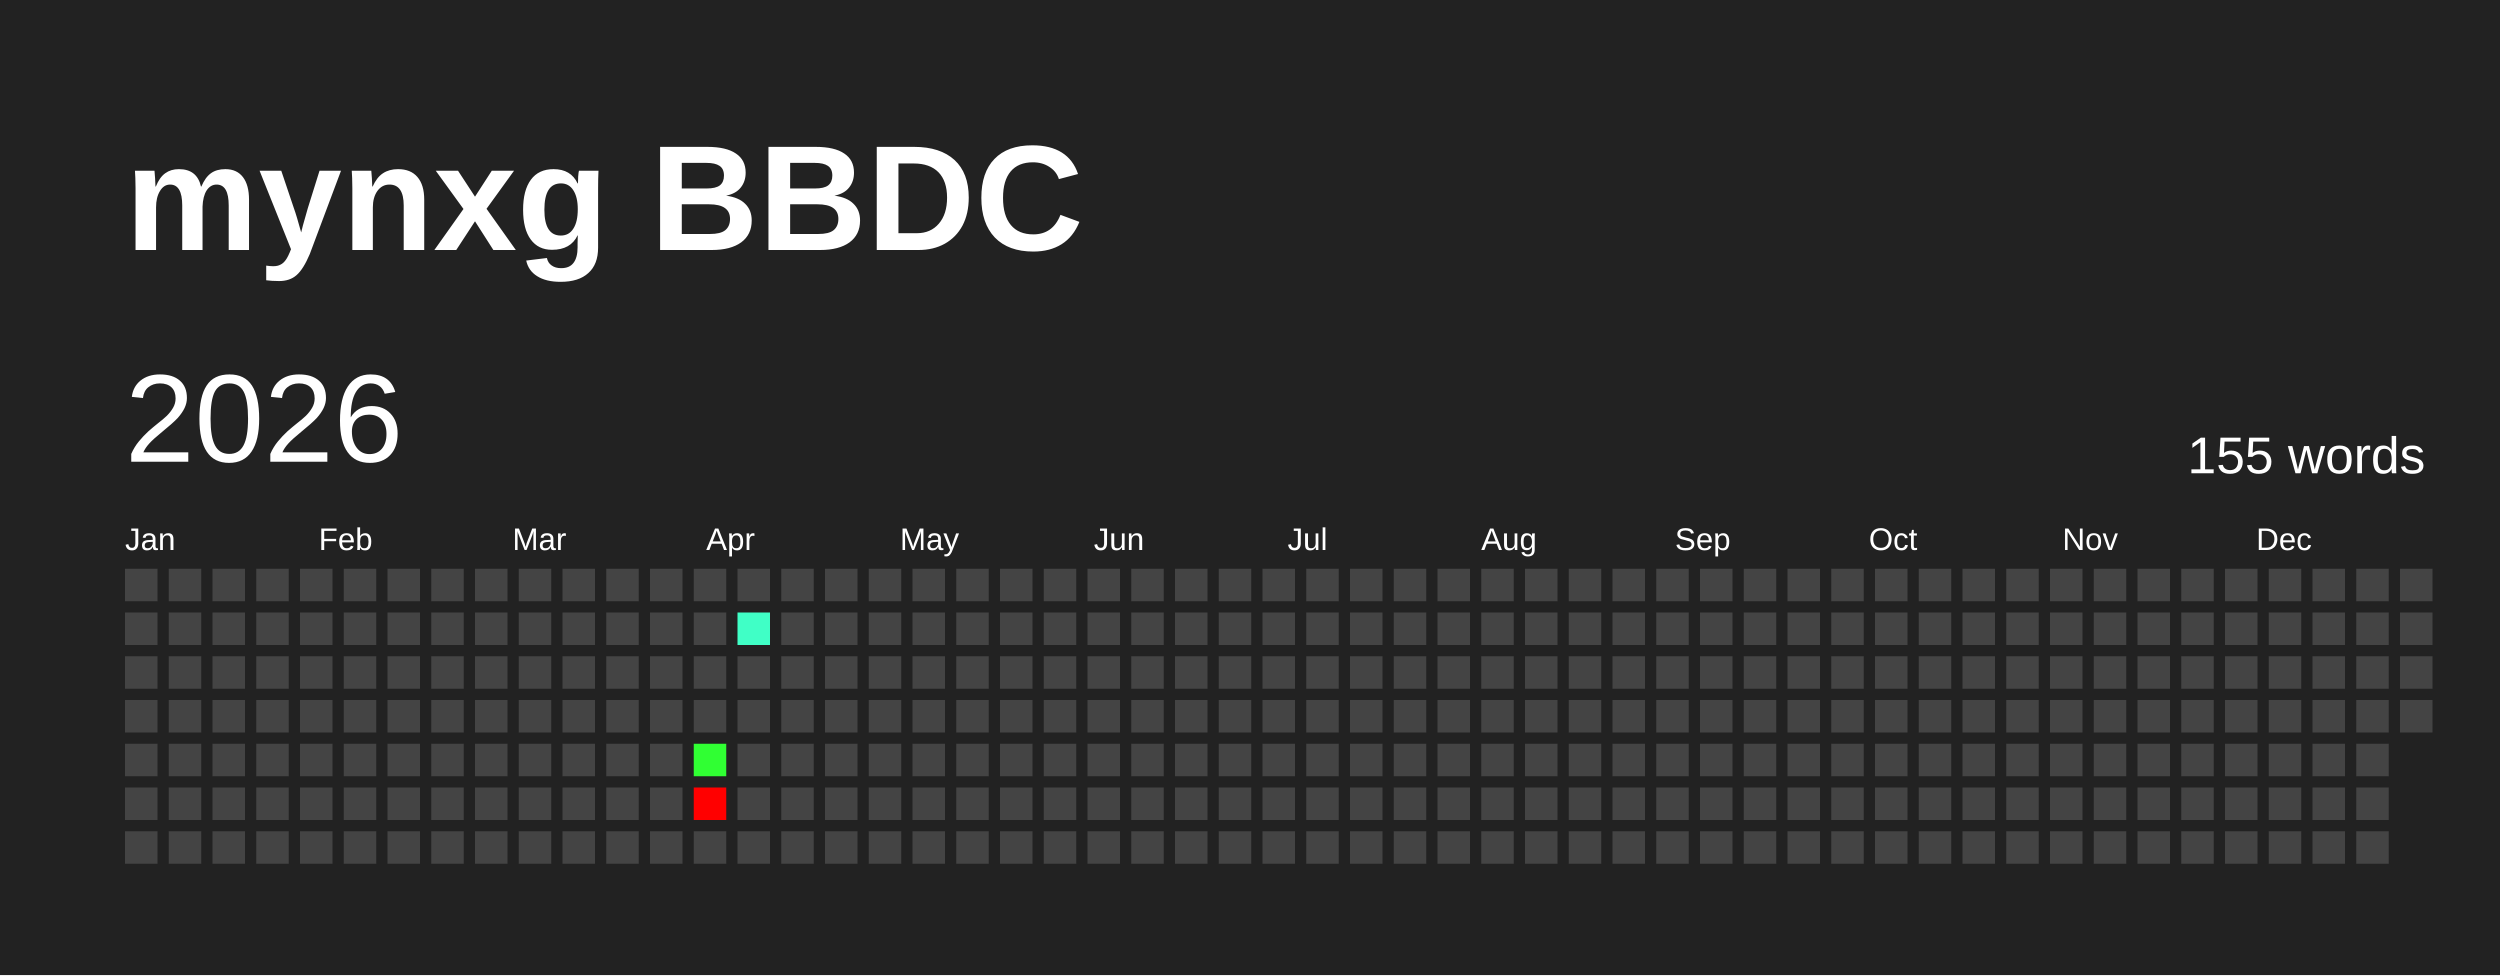
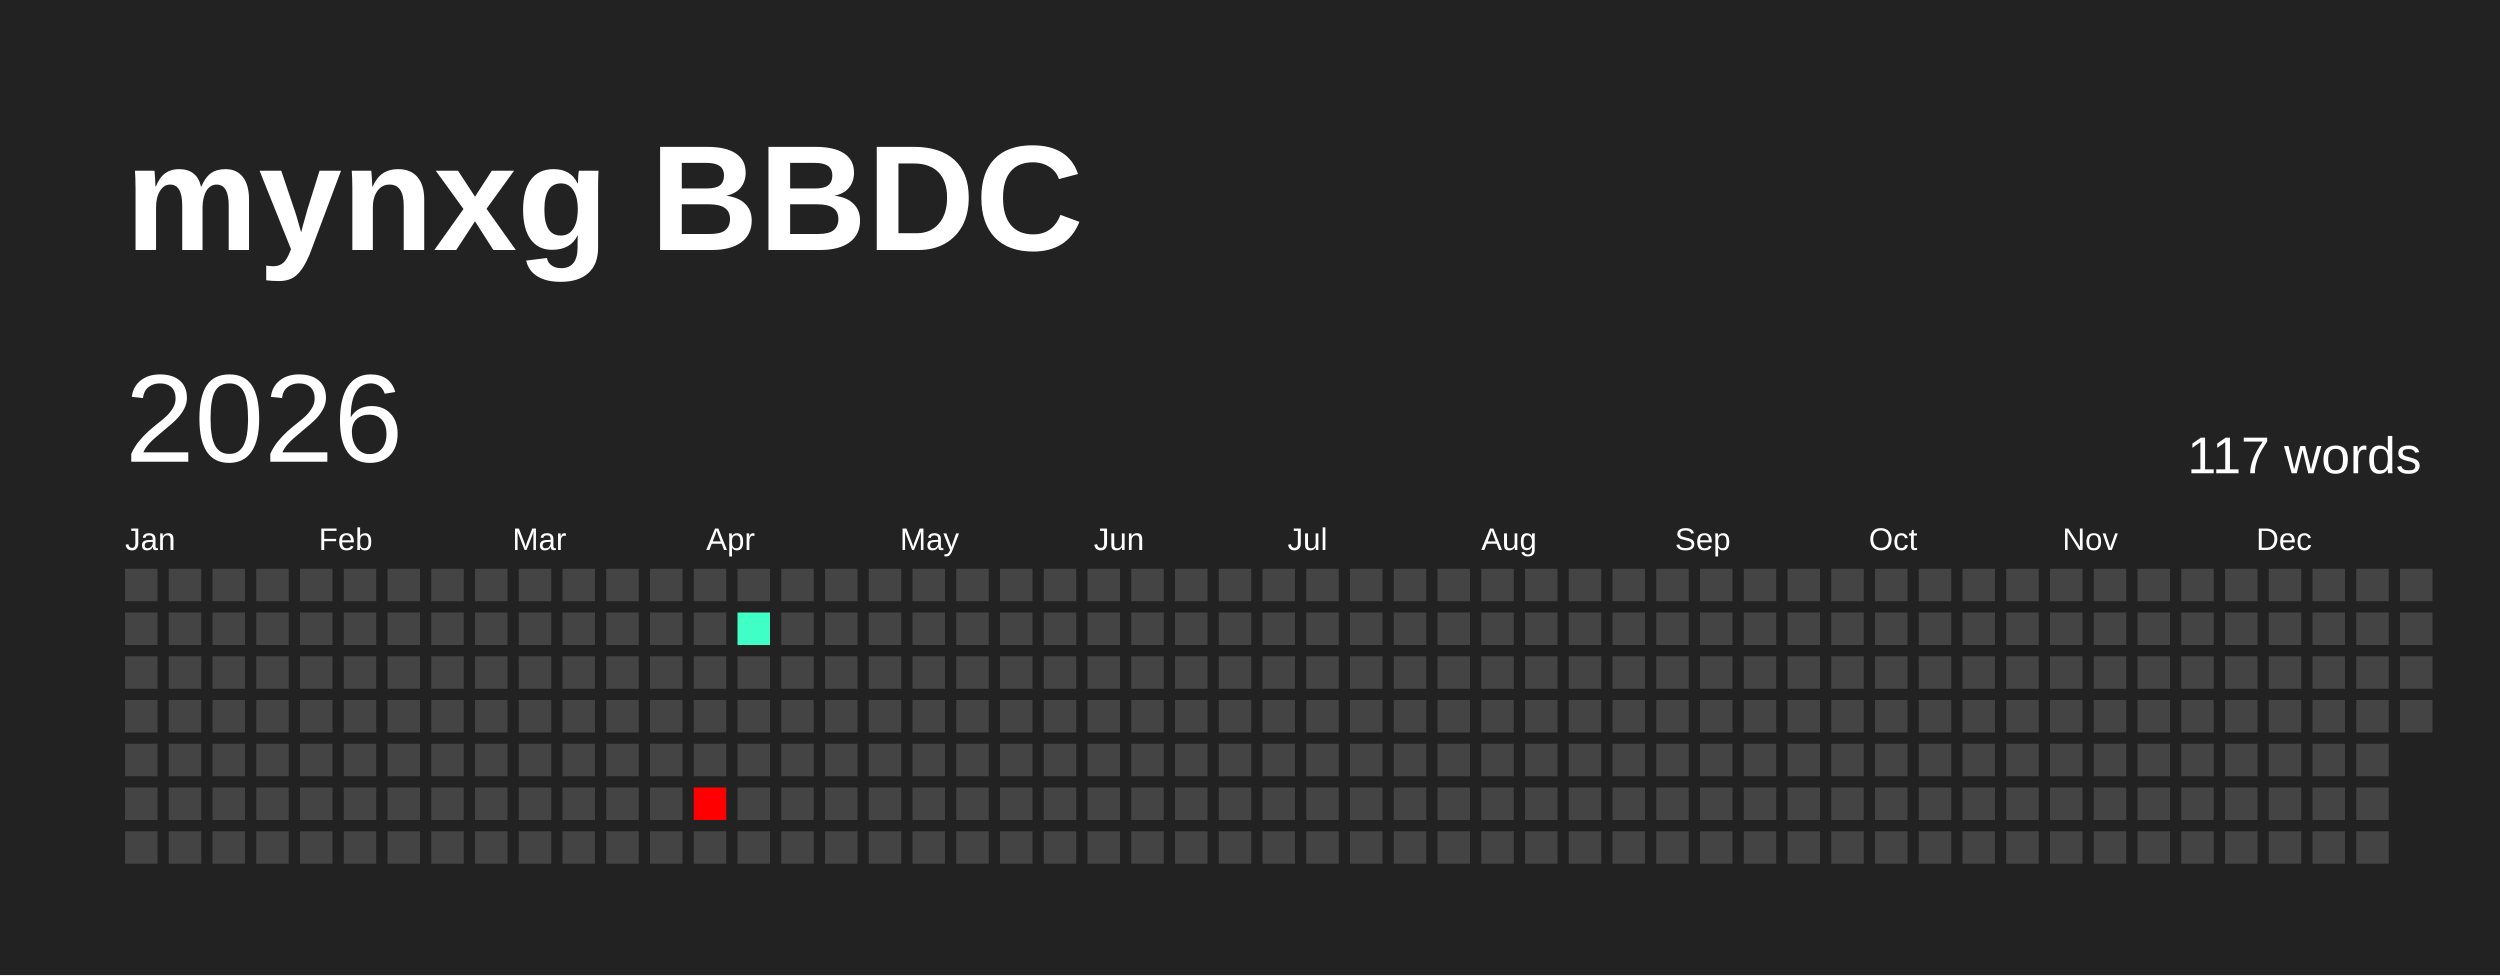
<svg xmlns="http://www.w3.org/2000/svg" baseProfile="full" height="78mm" version="1.1" viewBox="0,0,200,78" width="200mm">
  <defs />
  <rect fill="#222222" height="78" width="200" x="0" y="0" />
  <text fill="#FFFFFF" style="font-size:12px; font-family:Arial; font-weight:bold;" x="10" y="20">mynxg BBDC</text>
  <text dominant-baseline="hanging" fill="#FFFFFF" style="font-size:10.0px; font-family:Arial;" x="10" y="30">2026</text>
-   <text dominant-baseline="hanging" fill="#FFFFFF" style="font-size:4.125px; font-family:Arial;" x="175" y="35">155 words</text>
+   <text dominant-baseline="hanging" fill="#FFFFFF" style="font-size:4.125px; font-family:Arial;" x="175" y="35">117 words</text>
  <text fill="#FFFFFF" style="font-size:2.5px; font-family:Arial" x="10.0" y="44">Jan</text>
  <text fill="#FFFFFF" style="font-size:2.5px; font-family:Arial" x="25.5" y="44">Feb</text>
  <text fill="#FFFFFF" style="font-size:2.5px; font-family:Arial" x="41.0" y="44">Mar</text>
  <text fill="#FFFFFF" style="font-size:2.5px; font-family:Arial" x="56.5" y="44">Apr</text>
  <text fill="#FFFFFF" style="font-size:2.5px; font-family:Arial" x="72.0" y="44">May</text>
  <text fill="#FFFFFF" style="font-size:2.5px; font-family:Arial" x="87.5" y="44">Jun</text>
  <text fill="#FFFFFF" style="font-size:2.5px; font-family:Arial" x="103.0" y="44">Jul</text>
  <text fill="#FFFFFF" style="font-size:2.5px; font-family:Arial" x="118.5" y="44">Aug</text>
  <text fill="#FFFFFF" style="font-size:2.5px; font-family:Arial" x="134.0" y="44">Sep</text>
  <text fill="#FFFFFF" style="font-size:2.5px; font-family:Arial" x="149.5" y="44">Oct</text>
  <text fill="#FFFFFF" style="font-size:2.5px; font-family:Arial" x="165.0" y="44">Nov</text>
  <text fill="#FFFFFF" style="font-size:2.5px; font-family:Arial" x="180.5" y="44">Dec</text>
  <rect fill="#444444" height="2.6" width="2.6" x="10.0" y="45.5" />
  <rect fill="#444444" height="2.6" width="2.6" x="10.0" y="49.0" />
  <rect fill="#444444" height="2.6" width="2.6" x="10.0" y="52.5" />
  <rect fill="#444444" height="2.6" width="2.6" x="10.0" y="56.0" />
  <rect fill="#444444" height="2.6" width="2.6" x="10.0" y="59.5" />
  <rect fill="#444444" height="2.6" width="2.6" x="10.0" y="63.0" />
  <rect fill="#444444" height="2.6" width="2.6" x="10.0" y="66.5" />
  <rect fill="#444444" height="2.6" width="2.6" x="13.5" y="45.5" />
  <rect fill="#444444" height="2.6" width="2.6" x="13.5" y="49.0" />
  <rect fill="#444444" height="2.6" width="2.6" x="13.5" y="52.5" />
  <rect fill="#444444" height="2.6" width="2.6" x="13.5" y="56.0" />
  <rect fill="#444444" height="2.6" width="2.6" x="13.5" y="59.5" />
  <rect fill="#444444" height="2.6" width="2.6" x="13.5" y="63.0" />
  <rect fill="#444444" height="2.6" width="2.6" x="13.5" y="66.5" />
  <rect fill="#444444" height="2.6" width="2.6" x="17.0" y="45.5" />
  <rect fill="#444444" height="2.6" width="2.6" x="17.0" y="49.0" />
  <rect fill="#444444" height="2.6" width="2.6" x="17.0" y="52.5" />
  <rect fill="#444444" height="2.6" width="2.6" x="17.0" y="56.0" />
  <rect fill="#444444" height="2.6" width="2.6" x="17.0" y="59.5" />
  <rect fill="#444444" height="2.6" width="2.6" x="17.0" y="63.0" />
  <rect fill="#444444" height="2.6" width="2.6" x="17.0" y="66.5" />
  <rect fill="#444444" height="2.6" width="2.6" x="20.5" y="45.5" />
  <rect fill="#444444" height="2.6" width="2.6" x="20.5" y="49.0" />
  <rect fill="#444444" height="2.6" width="2.6" x="20.5" y="52.5" />
  <rect fill="#444444" height="2.6" width="2.6" x="20.5" y="56.0" />
  <rect fill="#444444" height="2.6" width="2.6" x="20.5" y="59.5" />
  <rect fill="#444444" height="2.6" width="2.6" x="20.5" y="63.0" />
  <rect fill="#444444" height="2.6" width="2.6" x="20.5" y="66.5" />
  <rect fill="#444444" height="2.6" width="2.6" x="24.0" y="45.5" />
  <rect fill="#444444" height="2.6" width="2.6" x="24.0" y="49.0" />
  <rect fill="#444444" height="2.6" width="2.6" x="24.0" y="52.5" />
  <rect fill="#444444" height="2.6" width="2.6" x="24.0" y="56.0" />
  <rect fill="#444444" height="2.6" width="2.6" x="24.0" y="59.5" />
  <rect fill="#444444" height="2.6" width="2.6" x="24.0" y="63.0" />
  <rect fill="#444444" height="2.6" width="2.6" x="24.0" y="66.5" />
  <rect fill="#444444" height="2.6" width="2.6" x="27.5" y="45.5" />
  <rect fill="#444444" height="2.6" width="2.6" x="27.5" y="49.0" />
  <rect fill="#444444" height="2.6" width="2.6" x="27.5" y="52.5" />
  <rect fill="#444444" height="2.6" width="2.6" x="27.5" y="56.0" />
  <rect fill="#444444" height="2.6" width="2.6" x="27.5" y="59.5" />
  <rect fill="#444444" height="2.6" width="2.6" x="27.5" y="63.0" />
  <rect fill="#444444" height="2.6" width="2.6" x="27.5" y="66.5" />
  <rect fill="#444444" height="2.6" width="2.6" x="31.0" y="45.5" />
  <rect fill="#444444" height="2.6" width="2.6" x="31.0" y="49.0" />
  <rect fill="#444444" height="2.6" width="2.6" x="31.0" y="52.5" />
  <rect fill="#444444" height="2.6" width="2.6" x="31.0" y="56.0" />
  <rect fill="#444444" height="2.6" width="2.6" x="31.0" y="59.5" />
  <rect fill="#444444" height="2.6" width="2.6" x="31.0" y="63.0" />
  <rect fill="#444444" height="2.6" width="2.6" x="31.0" y="66.5" />
  <rect fill="#444444" height="2.6" width="2.6" x="34.5" y="45.5" />
  <rect fill="#444444" height="2.6" width="2.6" x="34.5" y="49.0" />
  <rect fill="#444444" height="2.6" width="2.6" x="34.5" y="52.5" />
  <rect fill="#444444" height="2.6" width="2.6" x="34.5" y="56.0" />
  <rect fill="#444444" height="2.6" width="2.6" x="34.5" y="59.5" />
  <rect fill="#444444" height="2.6" width="2.6" x="34.5" y="63.0" />
  <rect fill="#444444" height="2.6" width="2.6" x="34.5" y="66.5" />
  <rect fill="#444444" height="2.6" width="2.6" x="38.0" y="45.5" />
  <rect fill="#444444" height="2.6" width="2.6" x="38.0" y="49.0" />
  <rect fill="#444444" height="2.6" width="2.6" x="38.0" y="52.5" />
  <rect fill="#444444" height="2.6" width="2.6" x="38.0" y="56.0" />
  <rect fill="#444444" height="2.6" width="2.6" x="38.0" y="59.5" />
  <rect fill="#444444" height="2.6" width="2.6" x="38.0" y="63.0" />
  <rect fill="#444444" height="2.6" width="2.6" x="38.0" y="66.5" />
  <rect fill="#444444" height="2.6" width="2.6" x="41.5" y="45.5" />
  <rect fill="#444444" height="2.6" width="2.6" x="41.5" y="49.0" />
  <rect fill="#444444" height="2.6" width="2.6" x="41.5" y="52.5" />
  <rect fill="#444444" height="2.6" width="2.6" x="41.5" y="56.0" />
  <rect fill="#444444" height="2.6" width="2.6" x="41.5" y="59.5" />
  <rect fill="#444444" height="2.6" width="2.6" x="41.5" y="63.0" />
  <rect fill="#444444" height="2.6" width="2.6" x="41.5" y="66.5" />
  <rect fill="#444444" height="2.6" width="2.6" x="45.0" y="45.5" />
  <rect fill="#444444" height="2.6" width="2.6" x="45.0" y="49.0" />
  <rect fill="#444444" height="2.6" width="2.6" x="45.0" y="52.5" />
  <rect fill="#444444" height="2.6" width="2.6" x="45.0" y="56.0" />
  <rect fill="#444444" height="2.6" width="2.6" x="45.0" y="59.5" />
  <rect fill="#444444" height="2.6" width="2.6" x="45.0" y="63.0" />
  <rect fill="#444444" height="2.6" width="2.6" x="45.0" y="66.5" />
  <rect fill="#444444" height="2.6" width="2.6" x="48.5" y="45.5" />
  <rect fill="#444444" height="2.6" width="2.6" x="48.5" y="49.0" />
  <rect fill="#444444" height="2.6" width="2.6" x="48.5" y="52.5" />
  <rect fill="#444444" height="2.6" width="2.6" x="48.5" y="56.0" />
  <rect fill="#444444" height="2.6" width="2.6" x="48.5" y="59.5" />
  <rect fill="#444444" height="2.6" width="2.6" x="48.5" y="63.0" />
  <rect fill="#444444" height="2.6" width="2.6" x="48.5" y="66.5" />
  <rect fill="#444444" height="2.6" width="2.6" x="52.0" y="45.5" />
  <rect fill="#444444" height="2.6" width="2.6" x="52.0" y="49.0" />
  <rect fill="#444444" height="2.6" width="2.6" x="52.0" y="52.5" />
  <rect fill="#444444" height="2.6" width="2.6" x="52.0" y="56.0" />
  <rect fill="#444444" height="2.6" width="2.6" x="52.0" y="59.5" />
  <rect fill="#444444" height="2.6" width="2.6" x="52.0" y="63.0" />
  <rect fill="#444444" height="2.6" width="2.6" x="52.0" y="66.5" />
  <rect fill="#444444" height="2.6" width="2.6" x="55.5" y="45.5" />
  <rect fill="#444444" height="2.6" width="2.6" x="55.5" y="49.0" />
  <rect fill="#444444" height="2.6" width="2.6" x="55.5" y="52.5" />
  <rect fill="#444444" height="2.6" width="2.6" x="55.5" y="56.0" />
-   <rect fill="#30ff33" height="2.6" width="2.6" x="55.5" y="59.5" />
+   <rect fill="#444444" height="2.6" width="2.6" x="55.5" y="59.5" />
  <rect fill="red" height="2.6" width="2.6" x="55.5" y="63.0" />
  <rect fill="#444444" height="2.6" width="2.6" x="55.5" y="66.5" />
  <rect fill="#444444" height="2.6" width="2.6" x="59.0" y="45.5" />
  <rect fill="#40ffc6" height="2.6" width="2.6" x="59.0" y="49.0" />
  <rect fill="#444444" height="2.6" width="2.6" x="59.0" y="52.5" />
  <rect fill="#444444" height="2.6" width="2.6" x="59.0" y="56.0" />
  <rect fill="#444444" height="2.6" width="2.6" x="59.0" y="59.5" />
  <rect fill="#444444" height="2.6" width="2.6" x="59.0" y="63.0" />
  <rect fill="#444444" height="2.6" width="2.6" x="59.0" y="66.5" />
  <rect fill="#444444" height="2.6" width="2.6" x="62.5" y="45.5" />
  <rect fill="#444444" height="2.6" width="2.6" x="62.5" y="49.0" />
  <rect fill="#444444" height="2.6" width="2.6" x="62.5" y="52.5" />
  <rect fill="#444444" height="2.6" width="2.6" x="62.5" y="56.0" />
  <rect fill="#444444" height="2.6" width="2.6" x="62.5" y="59.5" />
  <rect fill="#444444" height="2.6" width="2.6" x="62.5" y="63.0" />
  <rect fill="#444444" height="2.6" width="2.6" x="62.5" y="66.5" />
  <rect fill="#444444" height="2.6" width="2.6" x="66.0" y="45.5" />
  <rect fill="#444444" height="2.6" width="2.6" x="66.0" y="49.0" />
  <rect fill="#444444" height="2.6" width="2.6" x="66.0" y="52.5" />
  <rect fill="#444444" height="2.6" width="2.6" x="66.0" y="56.0" />
  <rect fill="#444444" height="2.6" width="2.6" x="66.0" y="59.5" />
  <rect fill="#444444" height="2.6" width="2.6" x="66.0" y="63.0" />
  <rect fill="#444444" height="2.6" width="2.6" x="66.0" y="66.5" />
  <rect fill="#444444" height="2.6" width="2.6" x="69.5" y="45.5" />
  <rect fill="#444444" height="2.6" width="2.6" x="69.5" y="49.0" />
  <rect fill="#444444" height="2.6" width="2.6" x="69.5" y="52.5" />
  <rect fill="#444444" height="2.6" width="2.6" x="69.5" y="56.0" />
  <rect fill="#444444" height="2.6" width="2.6" x="69.5" y="59.5" />
  <rect fill="#444444" height="2.6" width="2.6" x="69.5" y="63.0" />
  <rect fill="#444444" height="2.6" width="2.6" x="69.5" y="66.5" />
  <rect fill="#444444" height="2.6" width="2.6" x="73.0" y="45.5" />
  <rect fill="#444444" height="2.6" width="2.6" x="73.0" y="49.0" />
  <rect fill="#444444" height="2.6" width="2.6" x="73.0" y="52.5" />
  <rect fill="#444444" height="2.6" width="2.6" x="73.0" y="56.0" />
  <rect fill="#444444" height="2.6" width="2.6" x="73.0" y="59.5" />
  <rect fill="#444444" height="2.6" width="2.6" x="73.0" y="63.0" />
  <rect fill="#444444" height="2.6" width="2.6" x="73.0" y="66.5" />
  <rect fill="#444444" height="2.6" width="2.6" x="76.5" y="45.5" />
  <rect fill="#444444" height="2.6" width="2.6" x="76.5" y="49.0" />
  <rect fill="#444444" height="2.6" width="2.6" x="76.5" y="52.5" />
  <rect fill="#444444" height="2.6" width="2.6" x="76.5" y="56.0" />
  <rect fill="#444444" height="2.6" width="2.6" x="76.5" y="59.5" />
  <rect fill="#444444" height="2.6" width="2.6" x="76.5" y="63.0" />
  <rect fill="#444444" height="2.6" width="2.6" x="76.5" y="66.5" />
  <rect fill="#444444" height="2.6" width="2.6" x="80.0" y="45.5" />
  <rect fill="#444444" height="2.6" width="2.6" x="80.0" y="49.0" />
  <rect fill="#444444" height="2.6" width="2.6" x="80.0" y="52.5" />
  <rect fill="#444444" height="2.6" width="2.6" x="80.0" y="56.0" />
  <rect fill="#444444" height="2.6" width="2.6" x="80.0" y="59.5" />
  <rect fill="#444444" height="2.6" width="2.6" x="80.0" y="63.0" />
  <rect fill="#444444" height="2.6" width="2.6" x="80.0" y="66.5" />
  <rect fill="#444444" height="2.6" width="2.6" x="83.5" y="45.5" />
  <rect fill="#444444" height="2.6" width="2.6" x="83.5" y="49.0" />
  <rect fill="#444444" height="2.6" width="2.6" x="83.5" y="52.5" />
  <rect fill="#444444" height="2.6" width="2.6" x="83.5" y="56.0" />
  <rect fill="#444444" height="2.6" width="2.6" x="83.5" y="59.5" />
  <rect fill="#444444" height="2.6" width="2.6" x="83.5" y="63.0" />
  <rect fill="#444444" height="2.6" width="2.6" x="83.5" y="66.5" />
  <rect fill="#444444" height="2.6" width="2.6" x="87.0" y="45.5" />
  <rect fill="#444444" height="2.6" width="2.6" x="87.0" y="49.0" />
  <rect fill="#444444" height="2.6" width="2.6" x="87.0" y="52.5" />
  <rect fill="#444444" height="2.6" width="2.6" x="87.0" y="56.0" />
  <rect fill="#444444" height="2.6" width="2.6" x="87.0" y="59.5" />
  <rect fill="#444444" height="2.6" width="2.6" x="87.0" y="63.0" />
  <rect fill="#444444" height="2.6" width="2.6" x="87.0" y="66.5" />
  <rect fill="#444444" height="2.6" width="2.6" x="90.5" y="45.5" />
  <rect fill="#444444" height="2.6" width="2.6" x="90.5" y="49.0" />
  <rect fill="#444444" height="2.6" width="2.6" x="90.5" y="52.5" />
  <rect fill="#444444" height="2.6" width="2.6" x="90.5" y="56.0" />
  <rect fill="#444444" height="2.6" width="2.6" x="90.5" y="59.5" />
  <rect fill="#444444" height="2.6" width="2.6" x="90.5" y="63.0" />
  <rect fill="#444444" height="2.6" width="2.6" x="90.5" y="66.5" />
  <rect fill="#444444" height="2.6" width="2.6" x="94.0" y="45.5" />
  <rect fill="#444444" height="2.6" width="2.6" x="94.0" y="49.0" />
  <rect fill="#444444" height="2.6" width="2.6" x="94.0" y="52.5" />
  <rect fill="#444444" height="2.6" width="2.6" x="94.0" y="56.0" />
  <rect fill="#444444" height="2.6" width="2.6" x="94.0" y="59.5" />
  <rect fill="#444444" height="2.6" width="2.6" x="94.0" y="63.0" />
  <rect fill="#444444" height="2.6" width="2.6" x="94.0" y="66.5" />
  <rect fill="#444444" height="2.6" width="2.6" x="97.5" y="45.5" />
  <rect fill="#444444" height="2.6" width="2.6" x="97.5" y="49.0" />
  <rect fill="#444444" height="2.6" width="2.6" x="97.5" y="52.5" />
  <rect fill="#444444" height="2.6" width="2.6" x="97.5" y="56.0" />
  <rect fill="#444444" height="2.6" width="2.6" x="97.5" y="59.5" />
  <rect fill="#444444" height="2.6" width="2.6" x="97.5" y="63.0" />
  <rect fill="#444444" height="2.6" width="2.6" x="97.5" y="66.5" />
  <rect fill="#444444" height="2.6" width="2.6" x="101.0" y="45.5" />
  <rect fill="#444444" height="2.6" width="2.6" x="101.0" y="49.0" />
  <rect fill="#444444" height="2.6" width="2.6" x="101.0" y="52.5" />
  <rect fill="#444444" height="2.6" width="2.6" x="101.0" y="56.0" />
  <rect fill="#444444" height="2.6" width="2.6" x="101.0" y="59.5" />
  <rect fill="#444444" height="2.6" width="2.6" x="101.0" y="63.0" />
  <rect fill="#444444" height="2.6" width="2.6" x="101.0" y="66.5" />
  <rect fill="#444444" height="2.6" width="2.6" x="104.5" y="45.5" />
  <rect fill="#444444" height="2.6" width="2.6" x="104.5" y="49.0" />
  <rect fill="#444444" height="2.6" width="2.6" x="104.5" y="52.5" />
  <rect fill="#444444" height="2.6" width="2.6" x="104.5" y="56.0" />
  <rect fill="#444444" height="2.6" width="2.6" x="104.5" y="59.5" />
  <rect fill="#444444" height="2.6" width="2.6" x="104.5" y="63.0" />
  <rect fill="#444444" height="2.6" width="2.6" x="104.5" y="66.5" />
  <rect fill="#444444" height="2.6" width="2.6" x="108.0" y="45.5" />
  <rect fill="#444444" height="2.6" width="2.6" x="108.0" y="49.0" />
  <rect fill="#444444" height="2.6" width="2.6" x="108.0" y="52.5" />
  <rect fill="#444444" height="2.6" width="2.6" x="108.0" y="56.0" />
  <rect fill="#444444" height="2.6" width="2.6" x="108.0" y="59.5" />
  <rect fill="#444444" height="2.6" width="2.6" x="108.0" y="63.0" />
  <rect fill="#444444" height="2.6" width="2.6" x="108.0" y="66.5" />
  <rect fill="#444444" height="2.6" width="2.6" x="111.5" y="45.5" />
  <rect fill="#444444" height="2.6" width="2.6" x="111.5" y="49.0" />
  <rect fill="#444444" height="2.6" width="2.6" x="111.5" y="52.5" />
  <rect fill="#444444" height="2.6" width="2.6" x="111.5" y="56.0" />
  <rect fill="#444444" height="2.6" width="2.6" x="111.5" y="59.5" />
  <rect fill="#444444" height="2.6" width="2.6" x="111.5" y="63.0" />
  <rect fill="#444444" height="2.6" width="2.6" x="111.5" y="66.5" />
  <rect fill="#444444" height="2.6" width="2.6" x="115.0" y="45.5" />
  <rect fill="#444444" height="2.6" width="2.6" x="115.0" y="49.0" />
  <rect fill="#444444" height="2.6" width="2.6" x="115.0" y="52.5" />
  <rect fill="#444444" height="2.6" width="2.6" x="115.0" y="56.0" />
  <rect fill="#444444" height="2.6" width="2.6" x="115.0" y="59.5" />
  <rect fill="#444444" height="2.6" width="2.6" x="115.0" y="63.0" />
  <rect fill="#444444" height="2.6" width="2.6" x="115.0" y="66.5" />
  <rect fill="#444444" height="2.6" width="2.6" x="118.5" y="45.5" />
  <rect fill="#444444" height="2.6" width="2.6" x="118.5" y="49.0" />
  <rect fill="#444444" height="2.6" width="2.6" x="118.5" y="52.5" />
  <rect fill="#444444" height="2.6" width="2.6" x="118.5" y="56.0" />
  <rect fill="#444444" height="2.6" width="2.6" x="118.5" y="59.5" />
  <rect fill="#444444" height="2.6" width="2.6" x="118.5" y="63.0" />
  <rect fill="#444444" height="2.6" width="2.6" x="118.5" y="66.5" />
  <rect fill="#444444" height="2.6" width="2.6" x="122.0" y="45.5" />
  <rect fill="#444444" height="2.6" width="2.6" x="122.0" y="49.0" />
  <rect fill="#444444" height="2.6" width="2.6" x="122.0" y="52.5" />
  <rect fill="#444444" height="2.6" width="2.6" x="122.0" y="56.0" />
  <rect fill="#444444" height="2.6" width="2.6" x="122.0" y="59.5" />
  <rect fill="#444444" height="2.6" width="2.6" x="122.0" y="63.0" />
  <rect fill="#444444" height="2.6" width="2.6" x="122.0" y="66.5" />
  <rect fill="#444444" height="2.6" width="2.6" x="125.5" y="45.5" />
  <rect fill="#444444" height="2.6" width="2.6" x="125.5" y="49.0" />
  <rect fill="#444444" height="2.6" width="2.6" x="125.5" y="52.5" />
  <rect fill="#444444" height="2.6" width="2.6" x="125.5" y="56.0" />
  <rect fill="#444444" height="2.6" width="2.6" x="125.5" y="59.5" />
  <rect fill="#444444" height="2.6" width="2.6" x="125.5" y="63.0" />
  <rect fill="#444444" height="2.6" width="2.6" x="125.5" y="66.5" />
  <rect fill="#444444" height="2.6" width="2.6" x="129.0" y="45.5" />
  <rect fill="#444444" height="2.6" width="2.6" x="129.0" y="49.0" />
  <rect fill="#444444" height="2.6" width="2.6" x="129.0" y="52.5" />
  <rect fill="#444444" height="2.6" width="2.6" x="129.0" y="56.0" />
  <rect fill="#444444" height="2.6" width="2.6" x="129.0" y="59.5" />
  <rect fill="#444444" height="2.6" width="2.6" x="129.0" y="63.0" />
  <rect fill="#444444" height="2.6" width="2.6" x="129.0" y="66.5" />
  <rect fill="#444444" height="2.6" width="2.6" x="132.5" y="45.5" />
  <rect fill="#444444" height="2.6" width="2.6" x="132.5" y="49.0" />
  <rect fill="#444444" height="2.6" width="2.6" x="132.5" y="52.5" />
  <rect fill="#444444" height="2.6" width="2.6" x="132.5" y="56.0" />
  <rect fill="#444444" height="2.6" width="2.6" x="132.5" y="59.5" />
  <rect fill="#444444" height="2.6" width="2.6" x="132.5" y="63.0" />
  <rect fill="#444444" height="2.6" width="2.6" x="132.5" y="66.5" />
  <rect fill="#444444" height="2.6" width="2.6" x="136.0" y="45.5" />
  <rect fill="#444444" height="2.6" width="2.6" x="136.0" y="49.0" />
  <rect fill="#444444" height="2.6" width="2.6" x="136.0" y="52.5" />
  <rect fill="#444444" height="2.6" width="2.6" x="136.0" y="56.0" />
  <rect fill="#444444" height="2.6" width="2.6" x="136.0" y="59.5" />
  <rect fill="#444444" height="2.6" width="2.6" x="136.0" y="63.0" />
  <rect fill="#444444" height="2.6" width="2.6" x="136.0" y="66.5" />
  <rect fill="#444444" height="2.6" width="2.6" x="139.5" y="45.5" />
  <rect fill="#444444" height="2.6" width="2.6" x="139.5" y="49.0" />
  <rect fill="#444444" height="2.6" width="2.6" x="139.5" y="52.5" />
  <rect fill="#444444" height="2.6" width="2.6" x="139.5" y="56.0" />
  <rect fill="#444444" height="2.6" width="2.6" x="139.5" y="59.5" />
  <rect fill="#444444" height="2.6" width="2.6" x="139.5" y="63.0" />
  <rect fill="#444444" height="2.6" width="2.6" x="139.5" y="66.5" />
  <rect fill="#444444" height="2.6" width="2.6" x="143.0" y="45.5" />
  <rect fill="#444444" height="2.6" width="2.6" x="143.0" y="49.0" />
  <rect fill="#444444" height="2.6" width="2.6" x="143.0" y="52.5" />
  <rect fill="#444444" height="2.6" width="2.6" x="143.0" y="56.0" />
  <rect fill="#444444" height="2.6" width="2.6" x="143.0" y="59.5" />
  <rect fill="#444444" height="2.6" width="2.6" x="143.0" y="63.0" />
  <rect fill="#444444" height="2.6" width="2.6" x="143.0" y="66.5" />
  <rect fill="#444444" height="2.6" width="2.6" x="146.5" y="45.5" />
  <rect fill="#444444" height="2.6" width="2.6" x="146.5" y="49.0" />
  <rect fill="#444444" height="2.6" width="2.6" x="146.5" y="52.5" />
  <rect fill="#444444" height="2.6" width="2.6" x="146.5" y="56.0" />
  <rect fill="#444444" height="2.6" width="2.6" x="146.5" y="59.5" />
  <rect fill="#444444" height="2.6" width="2.6" x="146.5" y="63.0" />
  <rect fill="#444444" height="2.6" width="2.6" x="146.5" y="66.5" />
  <rect fill="#444444" height="2.6" width="2.6" x="150.0" y="45.5" />
  <rect fill="#444444" height="2.6" width="2.6" x="150.0" y="49.0" />
  <rect fill="#444444" height="2.6" width="2.6" x="150.0" y="52.5" />
  <rect fill="#444444" height="2.6" width="2.6" x="150.0" y="56.0" />
  <rect fill="#444444" height="2.6" width="2.6" x="150.0" y="59.5" />
  <rect fill="#444444" height="2.6" width="2.6" x="150.0" y="63.0" />
  <rect fill="#444444" height="2.6" width="2.6" x="150.0" y="66.5" />
  <rect fill="#444444" height="2.6" width="2.6" x="153.5" y="45.5" />
  <rect fill="#444444" height="2.6" width="2.6" x="153.5" y="49.0" />
  <rect fill="#444444" height="2.6" width="2.6" x="153.5" y="52.5" />
  <rect fill="#444444" height="2.6" width="2.6" x="153.5" y="56.0" />
  <rect fill="#444444" height="2.6" width="2.6" x="153.5" y="59.5" />
  <rect fill="#444444" height="2.6" width="2.6" x="153.5" y="63.0" />
  <rect fill="#444444" height="2.6" width="2.6" x="153.5" y="66.5" />
  <rect fill="#444444" height="2.6" width="2.6" x="157.0" y="45.5" />
  <rect fill="#444444" height="2.6" width="2.6" x="157.0" y="49.0" />
  <rect fill="#444444" height="2.6" width="2.6" x="157.0" y="52.5" />
  <rect fill="#444444" height="2.6" width="2.6" x="157.0" y="56.0" />
  <rect fill="#444444" height="2.6" width="2.6" x="157.0" y="59.5" />
  <rect fill="#444444" height="2.6" width="2.6" x="157.0" y="63.0" />
  <rect fill="#444444" height="2.6" width="2.6" x="157.0" y="66.5" />
  <rect fill="#444444" height="2.6" width="2.6" x="160.5" y="45.5" />
  <rect fill="#444444" height="2.6" width="2.6" x="160.5" y="49.0" />
  <rect fill="#444444" height="2.6" width="2.6" x="160.5" y="52.5" />
  <rect fill="#444444" height="2.6" width="2.6" x="160.5" y="56.0" />
  <rect fill="#444444" height="2.6" width="2.6" x="160.5" y="59.5" />
  <rect fill="#444444" height="2.6" width="2.6" x="160.5" y="63.0" />
  <rect fill="#444444" height="2.6" width="2.6" x="160.5" y="66.5" />
  <rect fill="#444444" height="2.6" width="2.6" x="164.0" y="45.5" />
  <rect fill="#444444" height="2.6" width="2.6" x="164.0" y="49.0" />
  <rect fill="#444444" height="2.6" width="2.6" x="164.0" y="52.5" />
  <rect fill="#444444" height="2.6" width="2.6" x="164.0" y="56.0" />
  <rect fill="#444444" height="2.6" width="2.6" x="164.0" y="59.5" />
  <rect fill="#444444" height="2.6" width="2.6" x="164.0" y="63.0" />
  <rect fill="#444444" height="2.6" width="2.6" x="164.0" y="66.5" />
  <rect fill="#444444" height="2.6" width="2.6" x="167.5" y="45.5" />
  <rect fill="#444444" height="2.6" width="2.6" x="167.5" y="49.0" />
  <rect fill="#444444" height="2.6" width="2.6" x="167.5" y="52.5" />
  <rect fill="#444444" height="2.6" width="2.6" x="167.5" y="56.0" />
  <rect fill="#444444" height="2.6" width="2.6" x="167.5" y="59.5" />
  <rect fill="#444444" height="2.6" width="2.6" x="167.5" y="63.0" />
  <rect fill="#444444" height="2.6" width="2.6" x="167.5" y="66.5" />
  <rect fill="#444444" height="2.6" width="2.6" x="171.0" y="45.5" />
  <rect fill="#444444" height="2.6" width="2.6" x="171.0" y="49.0" />
  <rect fill="#444444" height="2.6" width="2.6" x="171.0" y="52.5" />
  <rect fill="#444444" height="2.6" width="2.6" x="171.0" y="56.0" />
  <rect fill="#444444" height="2.6" width="2.6" x="171.0" y="59.5" />
  <rect fill="#444444" height="2.6" width="2.6" x="171.0" y="63.0" />
  <rect fill="#444444" height="2.6" width="2.6" x="171.0" y="66.5" />
  <rect fill="#444444" height="2.6" width="2.6" x="174.5" y="45.5" />
  <rect fill="#444444" height="2.6" width="2.6" x="174.5" y="49.0" />
  <rect fill="#444444" height="2.6" width="2.6" x="174.5" y="52.5" />
  <rect fill="#444444" height="2.6" width="2.6" x="174.5" y="56.0" />
  <rect fill="#444444" height="2.6" width="2.6" x="174.5" y="59.5" />
  <rect fill="#444444" height="2.6" width="2.6" x="174.5" y="63.0" />
  <rect fill="#444444" height="2.6" width="2.6" x="174.5" y="66.5" />
  <rect fill="#444444" height="2.6" width="2.6" x="178.0" y="45.5" />
  <rect fill="#444444" height="2.6" width="2.6" x="178.0" y="49.0" />
  <rect fill="#444444" height="2.6" width="2.6" x="178.0" y="52.5" />
  <rect fill="#444444" height="2.6" width="2.6" x="178.0" y="56.0" />
  <rect fill="#444444" height="2.6" width="2.6" x="178.0" y="59.5" />
  <rect fill="#444444" height="2.6" width="2.6" x="178.0" y="63.0" />
  <rect fill="#444444" height="2.6" width="2.6" x="178.0" y="66.5" />
  <rect fill="#444444" height="2.6" width="2.6" x="181.5" y="45.5" />
  <rect fill="#444444" height="2.6" width="2.6" x="181.5" y="49.0" />
  <rect fill="#444444" height="2.6" width="2.6" x="181.5" y="52.5" />
  <rect fill="#444444" height="2.6" width="2.6" x="181.5" y="56.0" />
  <rect fill="#444444" height="2.6" width="2.6" x="181.5" y="59.5" />
  <rect fill="#444444" height="2.6" width="2.6" x="181.5" y="63.0" />
  <rect fill="#444444" height="2.6" width="2.6" x="181.5" y="66.5" />
  <rect fill="#444444" height="2.6" width="2.6" x="185.0" y="45.5" />
  <rect fill="#444444" height="2.6" width="2.6" x="185.0" y="49.0" />
  <rect fill="#444444" height="2.6" width="2.6" x="185.0" y="52.5" />
  <rect fill="#444444" height="2.6" width="2.6" x="185.0" y="56.0" />
  <rect fill="#444444" height="2.6" width="2.6" x="185.0" y="59.5" />
  <rect fill="#444444" height="2.6" width="2.6" x="185.0" y="63.0" />
  <rect fill="#444444" height="2.6" width="2.6" x="185.0" y="66.5" />
  <rect fill="#444444" height="2.6" width="2.6" x="188.5" y="45.5" />
  <rect fill="#444444" height="2.6" width="2.6" x="188.5" y="49.0" />
  <rect fill="#444444" height="2.6" width="2.6" x="188.5" y="52.5" />
  <rect fill="#444444" height="2.6" width="2.6" x="188.5" y="56.0" />
  <rect fill="#444444" height="2.6" width="2.6" x="188.5" y="59.5" />
  <rect fill="#444444" height="2.6" width="2.6" x="188.5" y="63.0" />
  <rect fill="#444444" height="2.6" width="2.6" x="188.5" y="66.5" />
  <rect fill="#444444" height="2.6" width="2.6" x="192.0" y="45.5" />
  <rect fill="#444444" height="2.6" width="2.6" x="192.0" y="49.0" />
  <rect fill="#444444" height="2.6" width="2.6" x="192.0" y="52.5" />
  <rect fill="#444444" height="2.6" width="2.6" x="192.0" y="56.0" />
</svg>
